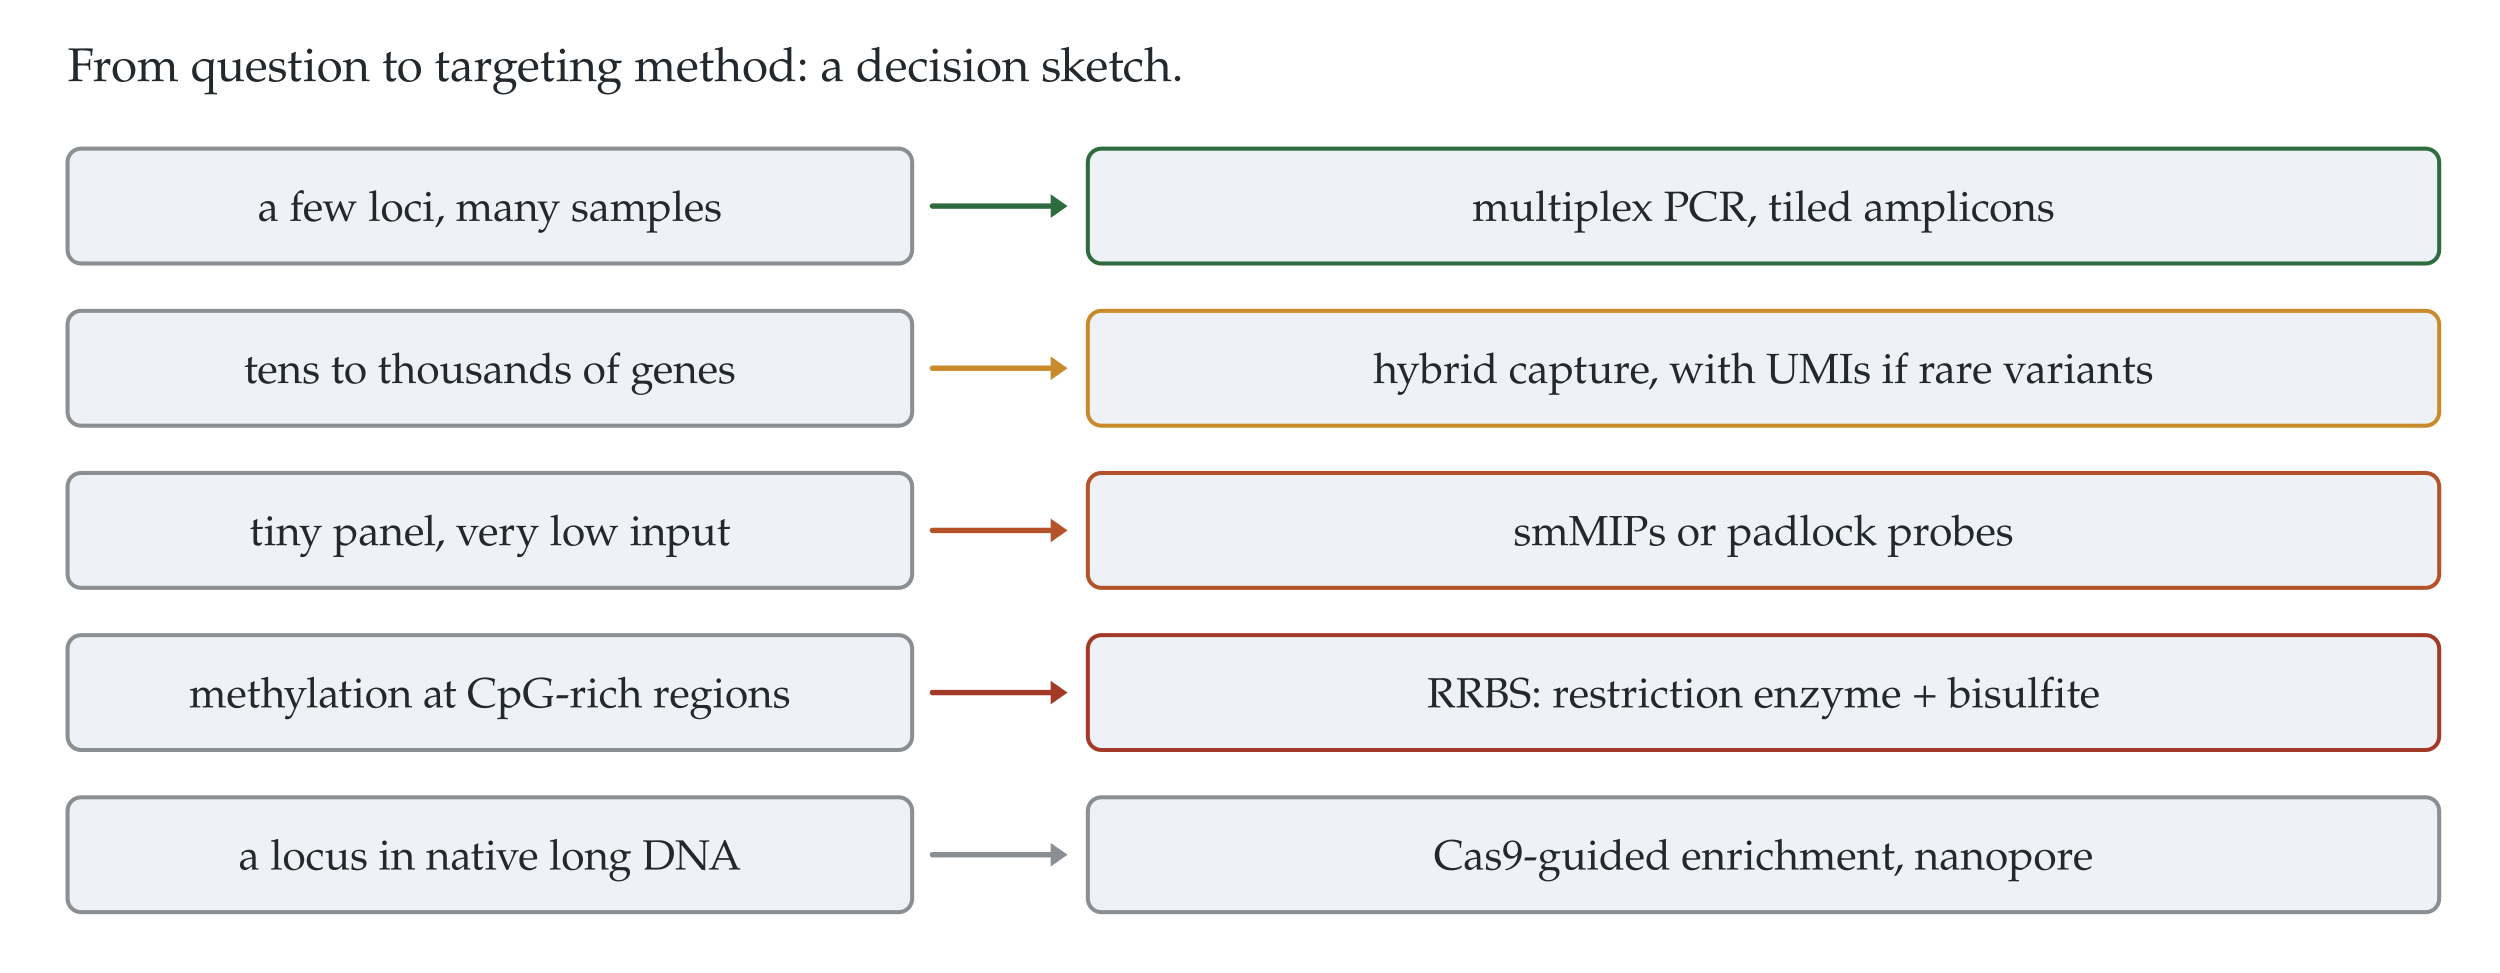
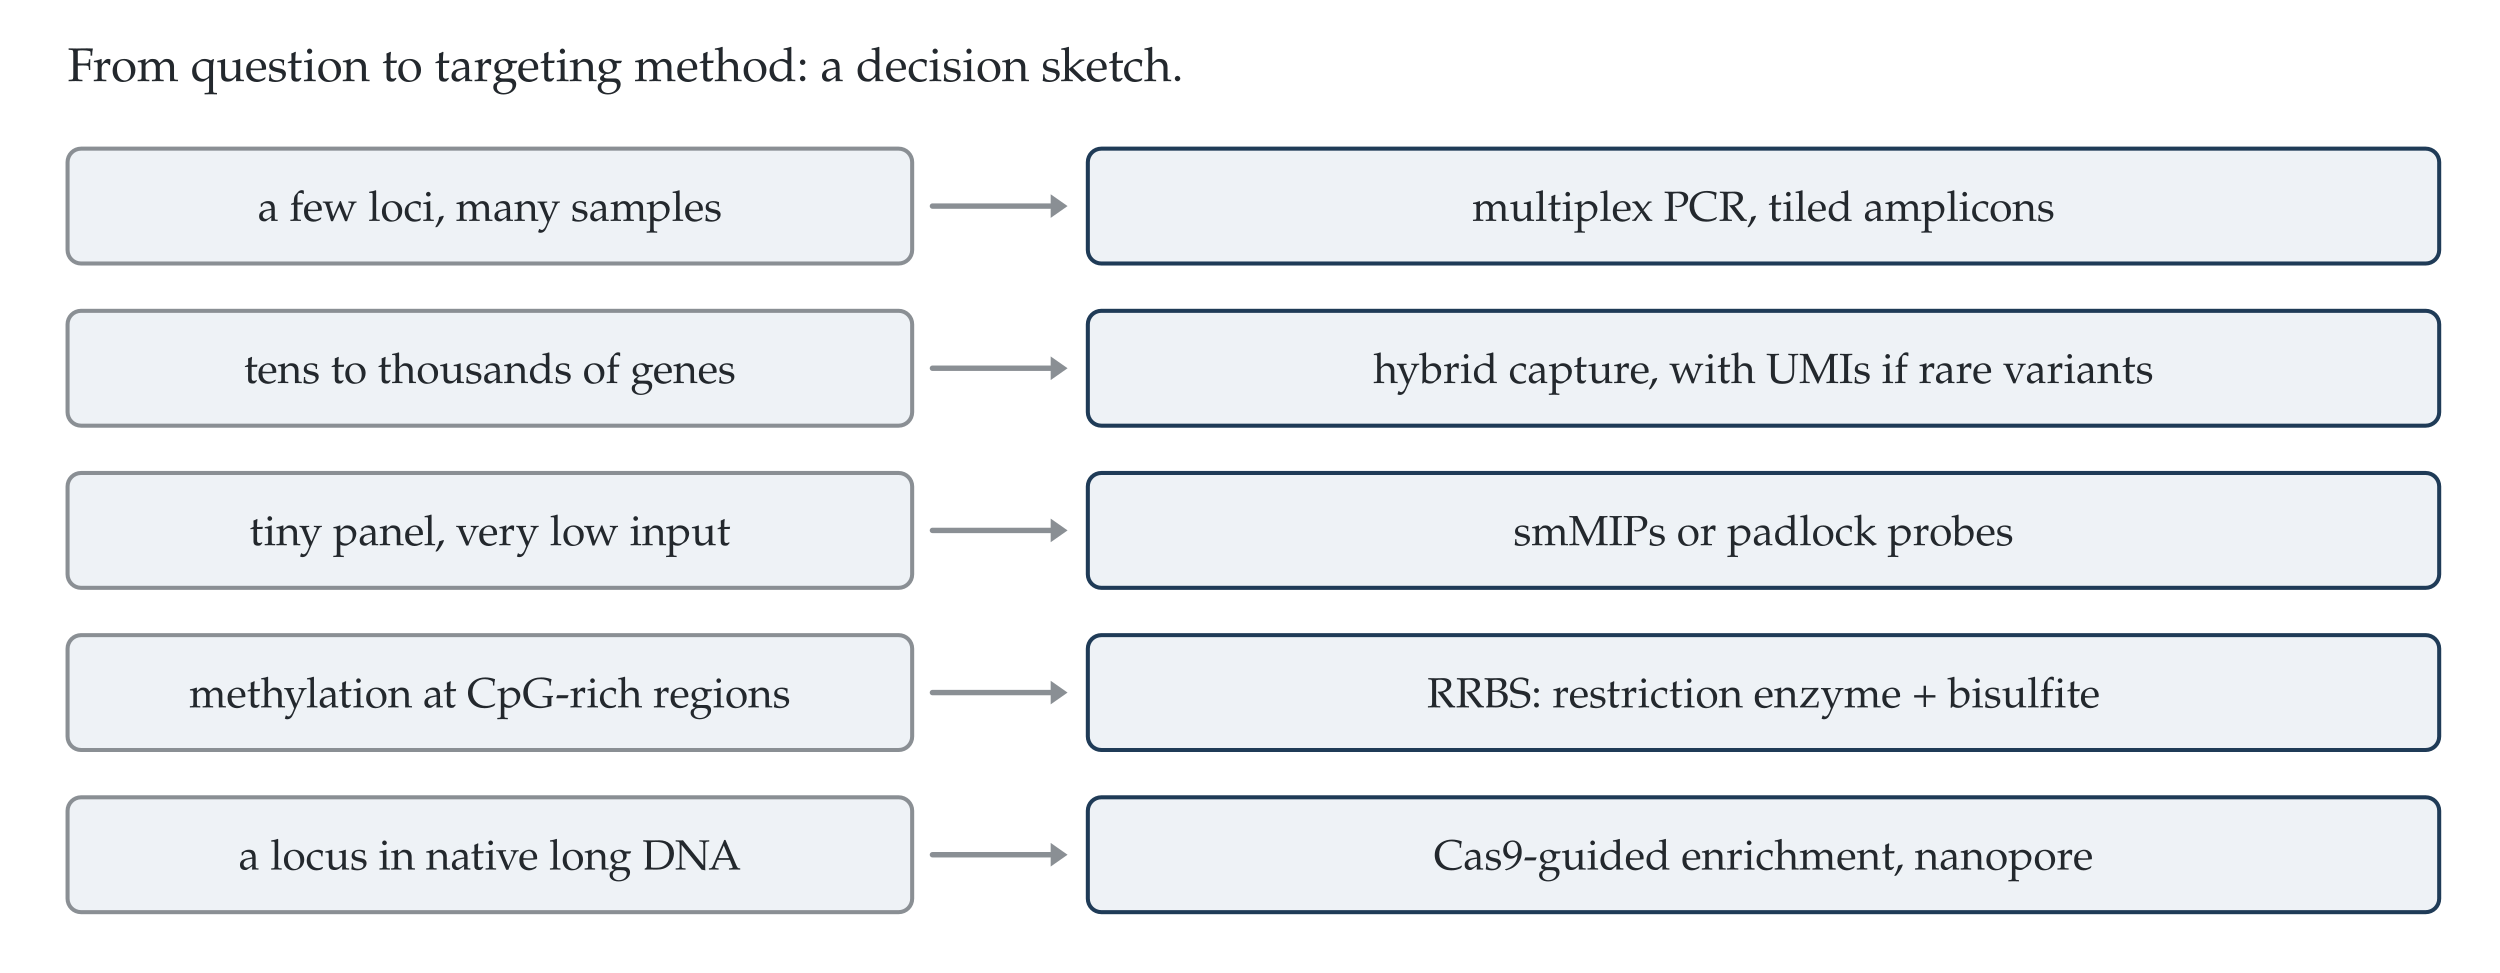
<svg xmlns="http://www.w3.org/2000/svg" viewBox="0 0 740 288" width="740" height="288" font-family="&quot;Palatino Linotype&quot;, &quot;Book Antiqua&quot;, Palatino, FreeSerif, serif" fill="#23282d">
  <rect width="740" height="288" fill="none" />
  <text x="20" y="24" font-size="14">From question to targeting method: a decision sketch.</text>
  <rect x="20" y="44" width="250" height="34" rx="4" fill="#eef2f6" stroke="#8a8f94" stroke-width="1.2" />
  <text x="145.0" y="65.375" font-size="12.5" text-anchor="middle" fill="#23282d">a few loci, many samples</text>
-   <line x1="276" y1="61" x2="311" y2="61" stroke="#2e6b3f" stroke-width="1.6" stroke-linecap="round" />
-   <path d="M 316 61 L 311 57.5 L 311 64.5 Z" fill="#2e6b3f" />
-   <rect x="322" y="44" width="400" height="34" rx="4" fill="#eef2f6" stroke="#2e6b3f" stroke-width="1.2" />
+   <line x1="276" y1="61" x2="311" y2="61" stroke="#8a8f94" stroke-width="1.6" stroke-linecap="round" />
+   <path d="M 316 61 L 311 57.5 L 311 64.5 Z" fill="#8a8f94" />
+   <rect x="322" y="44" width="400" height="34" rx="4" fill="#eef2f6" stroke="#1f3b57" stroke-width="1.2" />
  <text x="522.0" y="65.375" font-size="12.5" text-anchor="middle" fill="#23282d">multiplex PCR, tiled amplicons</text>
  <rect x="20" y="92" width="250" height="34" rx="4" fill="#eef2f6" stroke="#8a8f94" stroke-width="1.2" />
  <text x="145.0" y="113.375" font-size="12.5" text-anchor="middle" fill="#23282d">tens to thousands of genes</text>
-   <line x1="276" y1="109" x2="311" y2="109" stroke="#c98a2b" stroke-width="1.6" stroke-linecap="round" />
-   <path d="M 316 109 L 311 105.5 L 311 112.5 Z" fill="#c98a2b" />
-   <rect x="322" y="92" width="400" height="34" rx="4" fill="#eef2f6" stroke="#c98a2b" stroke-width="1.2" />
+   <line x1="276" y1="109" x2="311" y2="109" stroke="#8a8f94" stroke-width="1.6" stroke-linecap="round" />
+   <path d="M 316 109 L 311 105.5 L 311 112.5 Z" fill="#8a8f94" />
+   <rect x="322" y="92" width="400" height="34" rx="4" fill="#eef2f6" stroke="#1f3b57" stroke-width="1.2" />
  <text x="522.0" y="113.375" font-size="12.5" text-anchor="middle" fill="#23282d">hybrid capture, with UMIs if rare variants</text>
  <rect x="20" y="140" width="250" height="34" rx="4" fill="#eef2f6" stroke="#8a8f94" stroke-width="1.2" />
  <text x="145.0" y="161.375" font-size="12.5" text-anchor="middle" fill="#23282d">tiny panel, very low input</text>
-   <line x1="276" y1="157" x2="311" y2="157" stroke="#b4532a" stroke-width="1.6" stroke-linecap="round" />
-   <path d="M 316 157 L 311 153.5 L 311 160.5 Z" fill="#b4532a" />
-   <rect x="322" y="140" width="400" height="34" rx="4" fill="#eef2f6" stroke="#b4532a" stroke-width="1.2" />
+   <line x1="276" y1="157" x2="311" y2="157" stroke="#8a8f94" stroke-width="1.6" stroke-linecap="round" />
+   <path d="M 316 157 L 311 153.5 L 311 160.5 Z" fill="#8a8f94" />
+   <rect x="322" y="140" width="400" height="34" rx="4" fill="#eef2f6" stroke="#1f3b57" stroke-width="1.2" />
  <text x="522.0" y="161.375" font-size="12.5" text-anchor="middle" fill="#23282d">smMIPs or padlock probes</text>
  <rect x="20" y="188" width="250" height="34" rx="4" fill="#eef2f6" stroke="#8a8f94" stroke-width="1.2" />
  <text x="145.0" y="209.375" font-size="12.5" text-anchor="middle" fill="#23282d">methylation at CpG-rich regions</text>
-   <line x1="276" y1="205" x2="311" y2="205" stroke="#a33a28" stroke-width="1.6" stroke-linecap="round" />
-   <path d="M 316 205 L 311 201.5 L 311 208.5 Z" fill="#a33a28" />
-   <rect x="322" y="188" width="400" height="34" rx="4" fill="#eef2f6" stroke="#a33a28" stroke-width="1.2" />
+   <line x1="276" y1="205" x2="311" y2="205" stroke="#8a8f94" stroke-width="1.6" stroke-linecap="round" />
+   <path d="M 316 205 L 311 201.5 L 311 208.5 Z" fill="#8a8f94" />
+   <rect x="322" y="188" width="400" height="34" rx="4" fill="#eef2f6" stroke="#1f3b57" stroke-width="1.2" />
  <text x="522.0" y="209.375" font-size="12.5" text-anchor="middle" fill="#23282d">RRBS: restriction enzyme + bisulfite</text>
  <rect x="20" y="236" width="250" height="34" rx="4" fill="#eef2f6" stroke="#8a8f94" stroke-width="1.2" />
  <text x="145.0" y="257.375" font-size="12.5" text-anchor="middle" fill="#23282d">a locus in native long DNA</text>
  <line x1="276" y1="253" x2="311" y2="253" stroke="#8a8f94" stroke-width="1.6" stroke-linecap="round" />
  <path d="M 316 253 L 311 249.5 L 311 256.5 Z" fill="#8a8f94" />
-   <rect x="322" y="236" width="400" height="34" rx="4" fill="#eef2f6" stroke="#8a8f94" stroke-width="1.2" />
+   <rect x="322" y="236" width="400" height="34" rx="4" fill="#eef2f6" stroke="#1f3b57" stroke-width="1.2" />
  <text x="522.0" y="257.375" font-size="12.5" text-anchor="middle" fill="#23282d">Cas9-guided enrichment, nanopore</text>
</svg>
